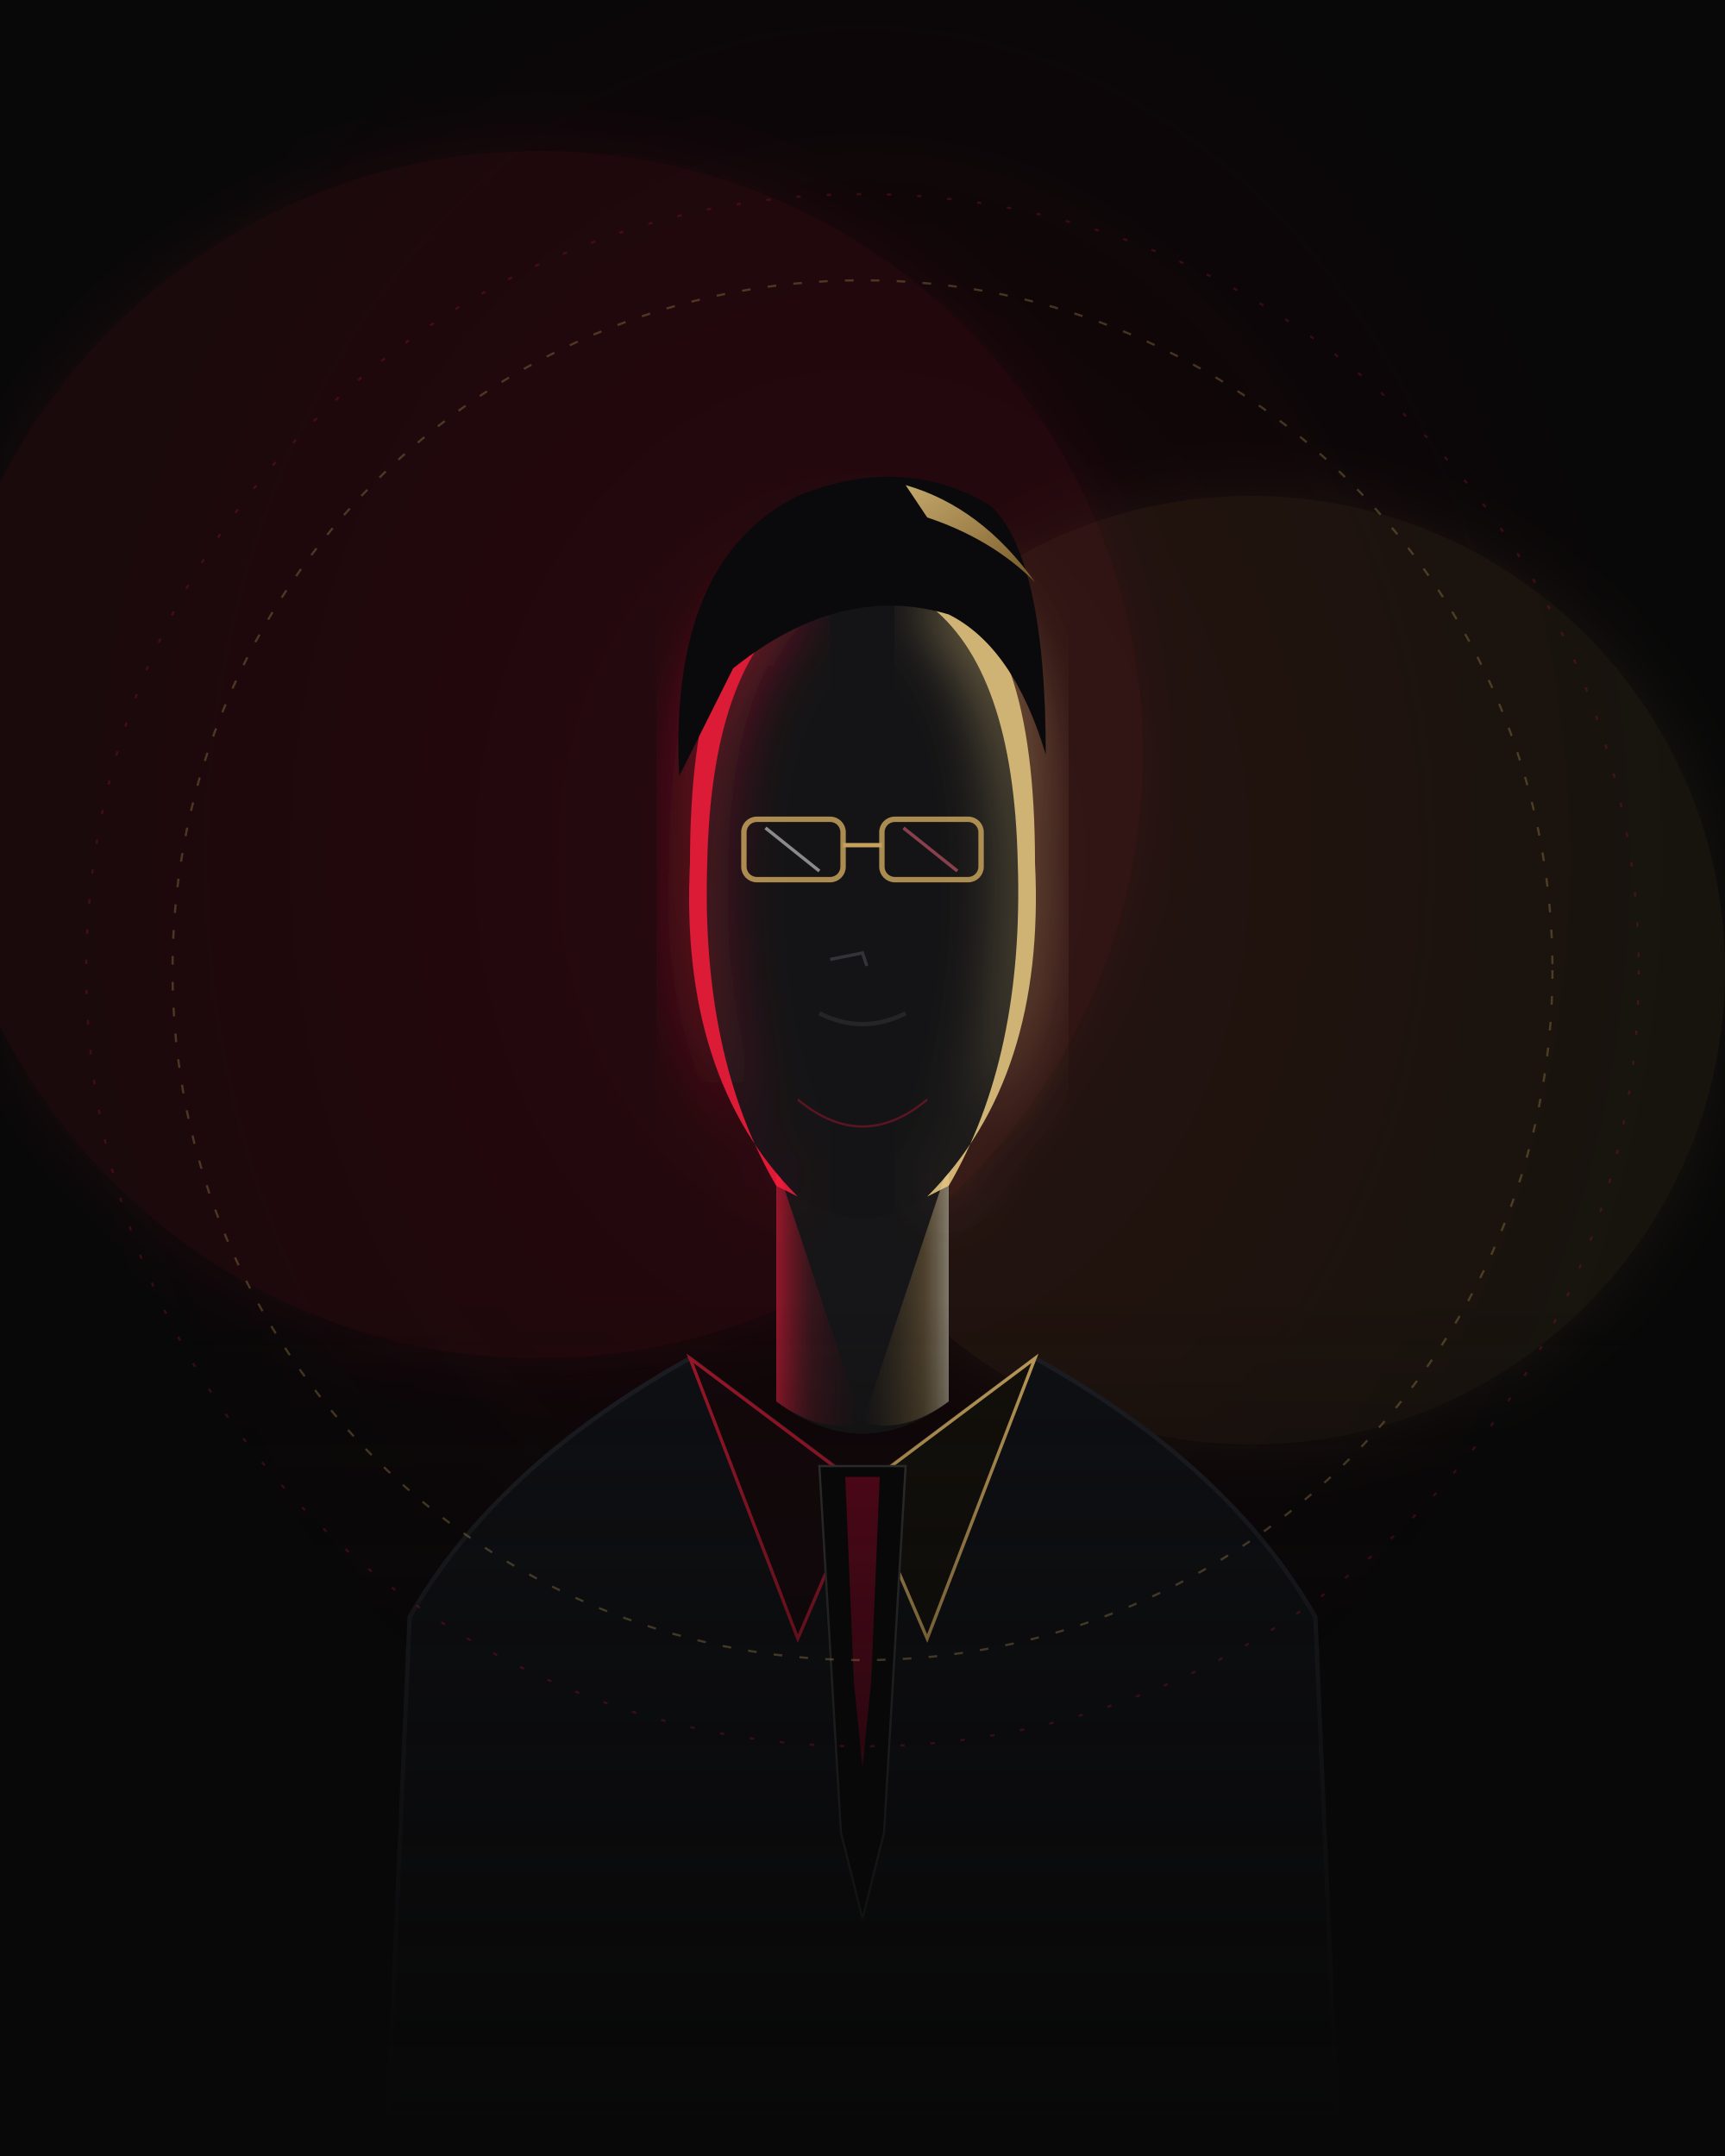
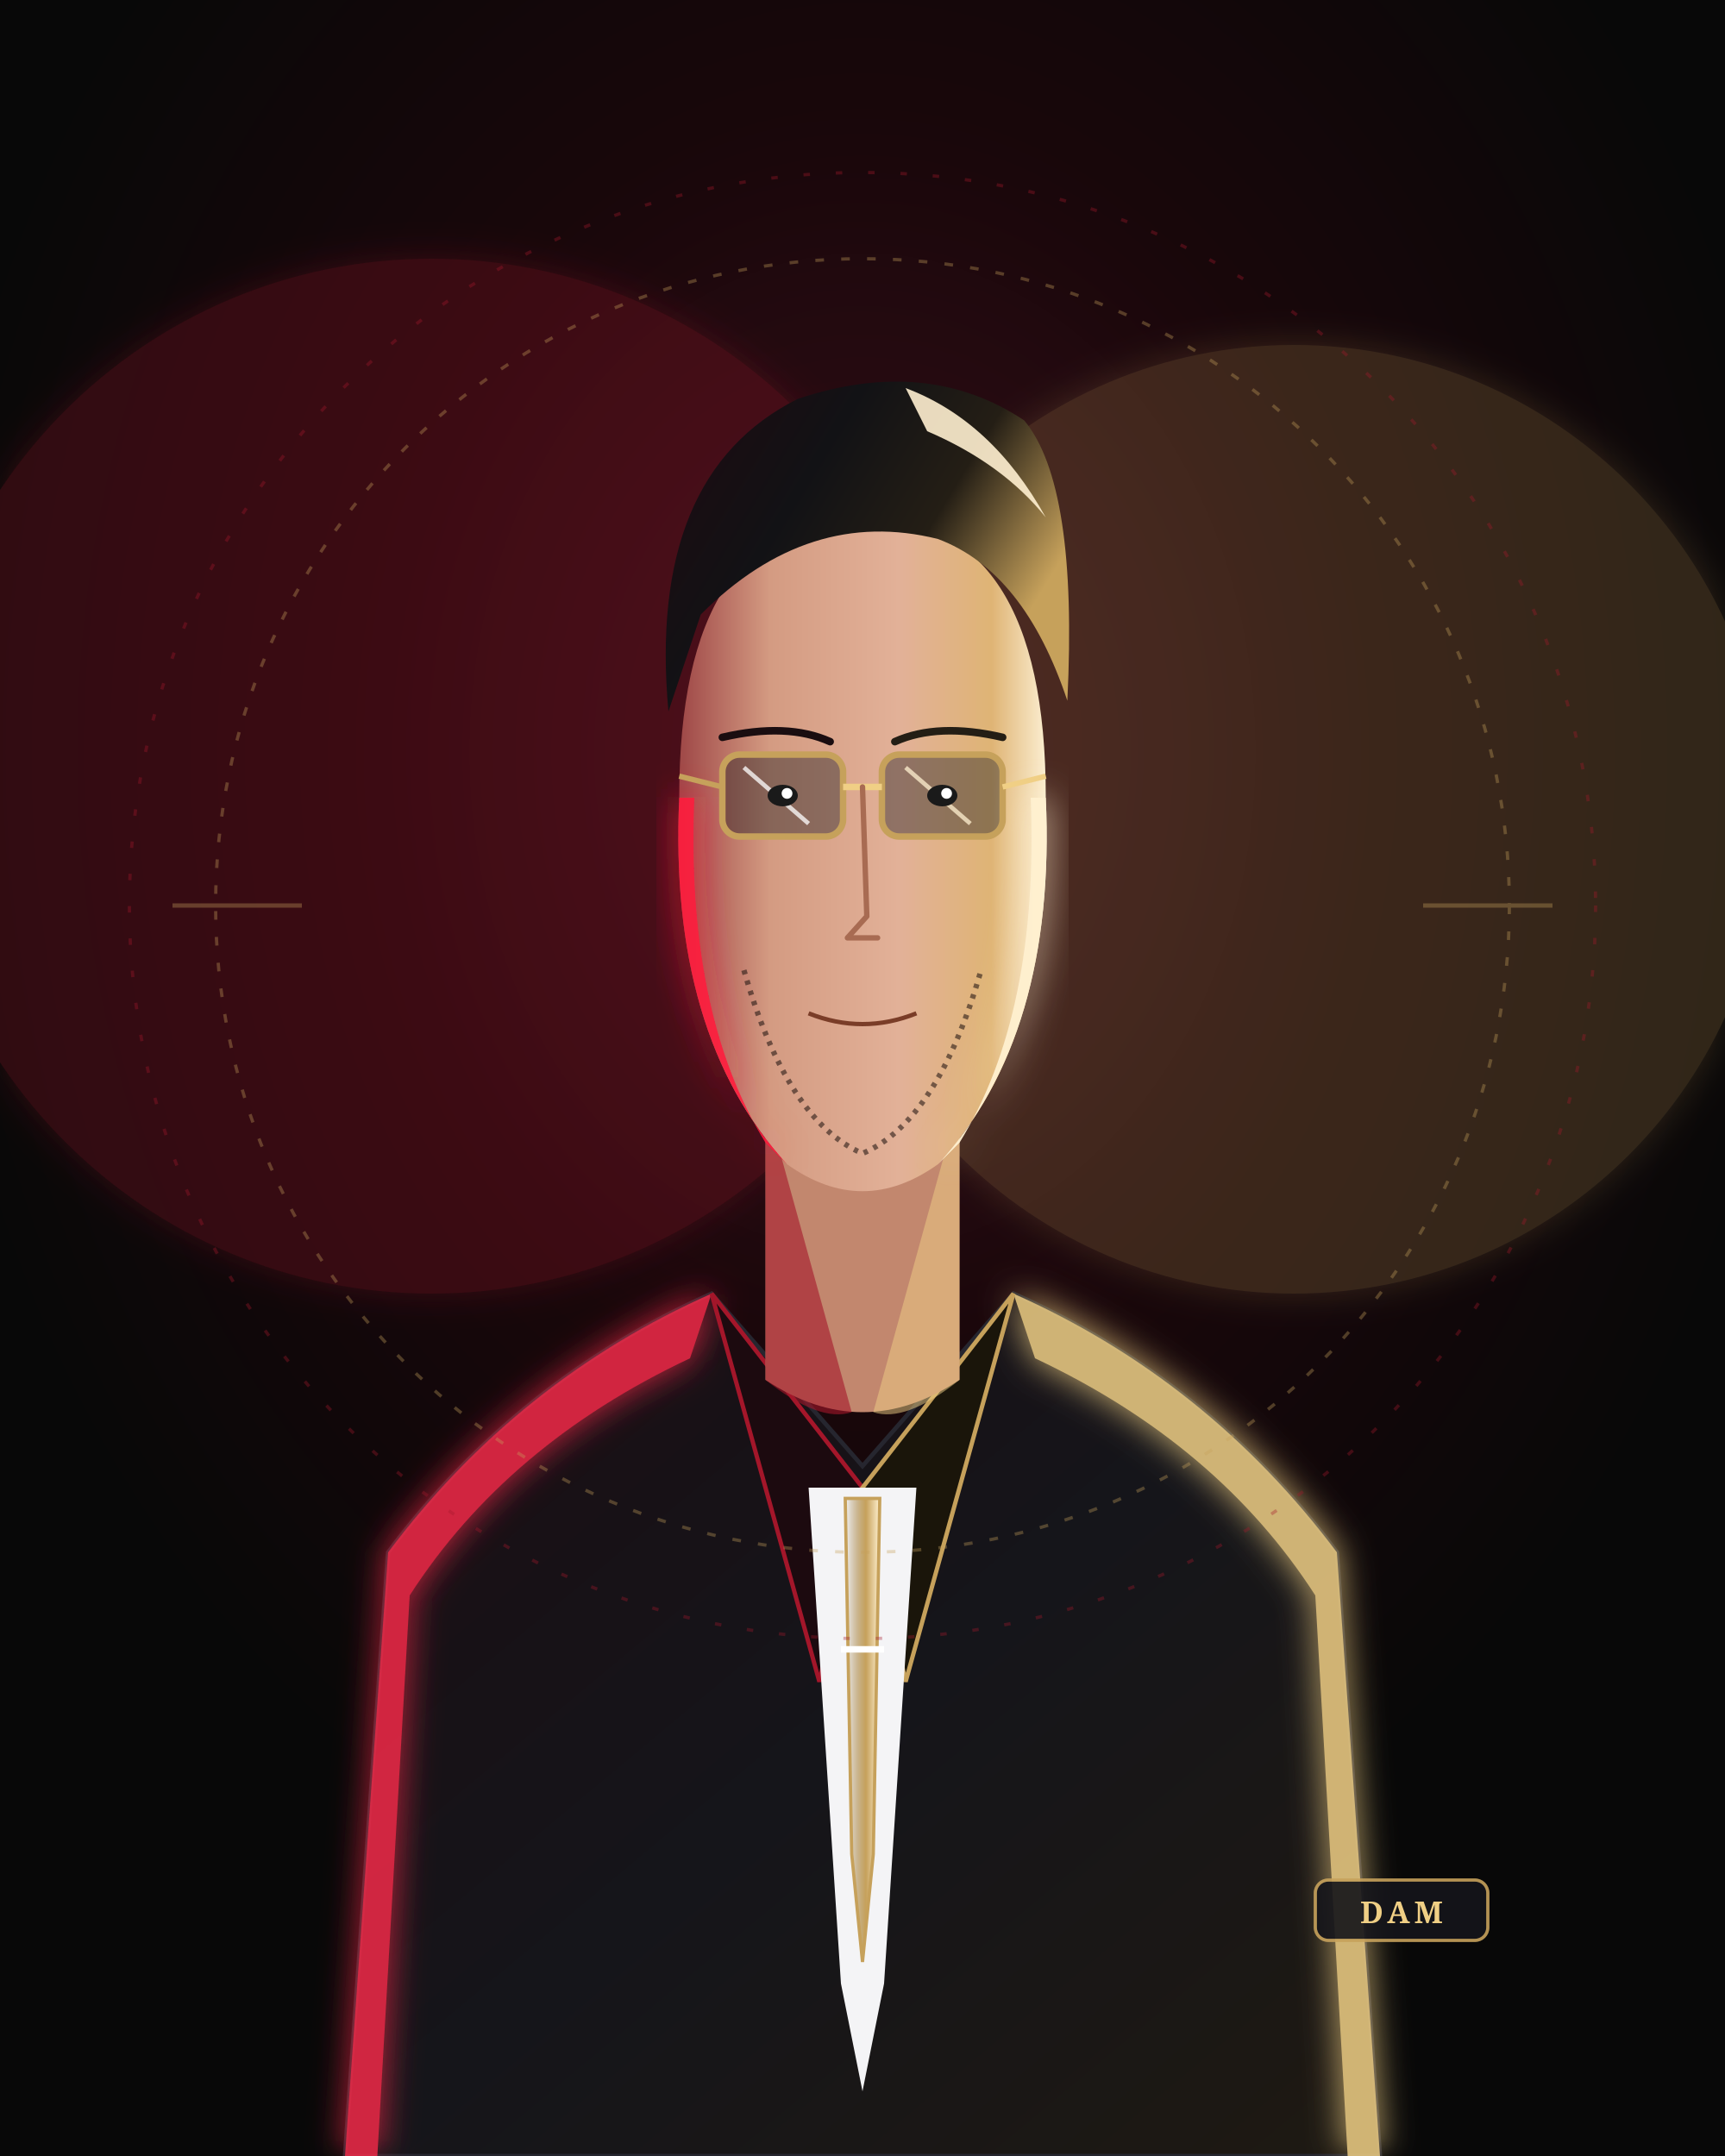
<svg xmlns="http://www.w3.org/2000/svg" viewBox="0 0 800 1000" width="800" height="1000">
  <defs>
-     <radialGradient id="smokeBg" cx="50%" cy="40%" r="60%">
-       <stop offset="0%" stop-color="#1A0A0F" stop-opacity="0.8" />
-       <stop offset="40%" stop-color="#120508" stop-opacity="0.9" />
-       <stop offset="80%" stop-color="#080808" stop-opacity="1" />
-       <stop offset="100%" stop-color="#080808" stop-opacity="1" />
+     <radialGradient id="bgGlow" cx="50%" cy="35%" r="65%">
+       <stop offset="0%" stop-color="#3A0E18" stop-opacity="0.9" />
+       <stop offset="45%" stop-color="#1A070B" stop-opacity="0.95" />
+       <stop offset="85%" stop-color="#080808" stop-opacity="1" />
    </radialGradient>
-     <linearGradient id="redRim" x1="0%" y1="0%" x2="100%" y2="0%">
-       <stop offset="0%" stop-color="#FF1A3C" stop-opacity="0.9" />
-       <stop offset="40%" stop-color="#A4162A" stop-opacity="0.4" />
+     <linearGradient id="crimsonGlow" x1="0%" y1="0%" x2="100%" y2="0%">
+       <stop offset="0%" stop-color="#FF2A4B" />
+       <stop offset="35%" stop-color="#A4162A" />
      <stop offset="100%" stop-color="#5C071B" stop-opacity="0" />
    </linearGradient>
-     <linearGradient id="goldRim" x1="100%" y1="0%" x2="0%" y2="0%">
-       <stop offset="0%" stop-color="#FFF0D0" stop-opacity="0.9" />
-       <stop offset="30%" stop-color="#C6A15B" stop-opacity="0.6" />
+     <linearGradient id="goldGlow" x1="100%" y1="0%" x2="0%" y2="0%">
+       <stop offset="0%" stop-color="#FFF0D0" />
+       <stop offset="40%" stop-color="#C6A15B" />
      <stop offset="100%" stop-color="#8D6B2C" stop-opacity="0" />
    </linearGradient>
-     <linearGradient id="goldLine" x1="0%" y1="0%" x2="100%" y2="100%">
-       <stop offset="0%" stop-color="#F0CF85" />
-       <stop offset="50%" stop-color="#C6A15B" />
-       <stop offset="100%" stop-color="#8D6B2C" />
+     <linearGradient id="faceGrad" x1="0%" y1="0%" x2="100%" y2="0%">
+       <stop offset="0%" stop-color="#9E4646" />
+       <stop offset="25%" stop-color="#D49B82" />
+       <stop offset="60%" stop-color="#E2B198" />
+       <stop offset="85%" stop-color="#DFB475" />
+       <stop offset="100%" stop-color="#FCEFD2" />
    </linearGradient>
-     <filter id="cinematicGlow" x="-30%" y="-30%" width="160%" height="160%">
-       <feGaussianBlur stdDeviation="15" result="blur" />
+     <linearGradient id="hairGrad" x1="0%" y1="0%" x2="100%" y2="50%">
+       <stop offset="0%" stop-color="#1E0A10" />
+       <stop offset="40%" stop-color="#121215" />
+       <stop offset="70%" stop-color="#241E15" />
+       <stop offset="100%" stop-color="#C6A15B" />
+     </linearGradient>
+     <linearGradient id="suitGrad" x1="0%" y1="0%" x2="100%" y2="100%">
+       <stop offset="0%" stop-color="#1A0D12" />
+       <stop offset="50%" stop-color="#15151A" />
+       <stop offset="100%" stop-color="#1E1912" />
+     </linearGradient>
+     <filter id="softGlow" x="-20%" y="-20%" width="140%" height="140%">
+       <feGaussianBlur stdDeviation="8" result="blur" />
      <feMerge>
        <feMergeNode in="blur" />
        <feMergeNode in="SourceGraphic" />
      </feMerge>
    </filter>
  </defs>
  <rect width="800" height="1000" fill="#080808" />
-   <rect width="800" height="1000" fill="url(#smokeBg)" />
-   <circle cx="250" cy="350" r="280" fill="#A4162A" opacity="0.12" filter="url(#cinematicGlow)" />
-   <circle cx="580" cy="450" r="220" fill="#C6A15B" opacity="0.08" filter="url(#cinematicGlow)" />
-   <g id="portrait-silhouette">
-     <path d="M 180,980 L 190,750 Q 230,680 320,630 L 400,690 L 480,630 Q 570,680 610,750 L 620,980 Z" fill="#0F1014" stroke="#1D1E24" stroke-width="2" />
-     <path d="M 320,630 L 370,760 L 400,690 Z" fill="#14080B" stroke="#A4162A" stroke-width="1.5" />
-     <path d="M 480,630 L 430,760 L 400,690 Z" fill="#13100B" stroke="#C6A15B" stroke-width="1.5" />
-     <polygon points="380,680 420,680 410,850 400,890 390,850" fill="#080808" stroke="#333" stroke-width="1" />
-     <polygon points="392,685 408,685 404,780 400,820 396,780" fill="#5C071B" />
-     <path d="M 360,540 L 360,650 Q 400,680 440,650 L 440,540 Z" fill="#161517" />
-     <path d="M 360,540 L 360,650 Q 380,665 400,660 Z" fill="url(#redRim)" opacity="0.6" />
-     <path d="M 440,540 L 440,650 Q 420,665 400,660 Z" fill="url(#goldRim)" opacity="0.5" />
-     <path d="M 320,400 Q 315,500 370,555 Q 400,575 430,555 Q 485,500 480,400 Q 480,260 400,260 Q 320,260 320,400 Z" fill="#141416" />
-     <path d="M 320,400 Q 315,500 370,555 L 360,550 Q 325,490 328,400 Q 330,310 370,280 L 365,270 Q 320,290 320,400 Z" fill="#FF1A3C" opacity="0.85" filter="url(#cinematicGlow)" />
-     <path d="M 480,400 Q 485,500 430,555 L 440,550 Q 475,490 472,400 Q 470,310 430,280 L 435,270 Q 480,290 480,400 Z" fill="#F0CF85" opacity="0.85" filter="url(#cinematicGlow)" />
-     <path d="M 315,360 Q 310,260 370,230 Q 420,210 460,235 Q 485,260 485,350 Q 470,300 440,285 Q 390,270 340,310 Z" fill="#0A0A0C" />
-     <path d="M 420,225 Q 455,235 480,270 Q 460,250 430,240 Z" fill="url(#goldLine)" opacity="0.8" />
-     <rect x="345" y="380" width="46" height="28" rx="6" fill="none" stroke="#C6A15B" stroke-width="2.5" opacity="0.85" />
-     <rect x="409" y="380" width="46" height="28" rx="6" fill="none" stroke="#C6A15B" stroke-width="2.5" opacity="0.85" />
-     <line x1="391" y1="392" x2="409" y2="392" stroke="#C6A15B" stroke-width="2" />
-     <line x1="355" y1="384" x2="380" y2="404" stroke="#FFF" stroke-width="1.5" opacity="0.5" />
-     <line x1="419" y1="384" x2="444" y2="404" stroke="#FF6B81" stroke-width="1.5" opacity="0.5" />
-     <path d="M 380,470 Q 400,480 420,470" stroke="#252528" stroke-width="2" fill="none" />
-     <path d="M 370,510 Q 400,535 430,510" stroke="#A4162A" stroke-width="1" fill="none" opacity="0.5" />
-     <path d="M 385,445 L 400,442 L 402,448" stroke="#333338" stroke-width="1.5" fill="none" />
+   <rect width="800" height="1000" fill="url(#bgGlow)" />
+   <circle cx="200" cy="360" r="240" fill="#A4162A" opacity="0.25" filter="url(#softGlow)" />
+   <circle cx="600" cy="380" r="220" fill="#C6A15B" opacity="0.2" filter="url(#softGlow)" />
+   <g id="suit-body">
+     <path d="M 160,1000 L 180,720 Q 240,640 330,600 L 400,680 L 470,600 Q 560,640 620,720 L 640,1000 Z" fill="url(#suitGrad)" stroke="#26262F" stroke-width="2" />
+     <path d="M 160,1000 L 180,720 Q 240,640 330,600 L 320,630 Q 235,670 190,740 L 175,1000 Z" fill="#FF2A4B" opacity="0.8" filter="url(#softGlow)" />
+     <path d="M 640,1000 L 620,720 Q 560,640 470,600 L 480,630 Q 565,670 610,740 L 625,1000 Z" fill="#F0CF85" opacity="0.85" filter="url(#softGlow)" />
+     <polygon points="330,600 380,780 400,690" fill="#1C0A0F" stroke="#A4162A" stroke-width="2" />
+     <polygon points="470,600 420,780 400,690" fill="#1A150A" stroke="#C6A15B" stroke-width="2" />
+     <polygon points="375,690 425,690 410,920 400,970 390,920" fill="#F4F4F6" />
+     <polygon points="392,695 408,695 405,860 400,910 395,860" fill="url(#goldGlow)" stroke="#C6A15B" stroke-width="1.5" />
+     <line x1="390" y1="765" x2="410" y2="765" stroke="#FFFFFF" stroke-width="3" />
  </g>
-   <linearGradient id="bottomFade" x1="0%" y1="0%" x2="0%" y2="100%">
-     <stop offset="60%" stop-color="#080808" stop-opacity="0" />
-     <stop offset="95%" stop-color="#080808" stop-opacity="0.95" />
-     <stop offset="100%" stop-color="#080808" stop-opacity="1" />
-   </linearGradient>
-   <rect width="800" height="1000" fill="url(#bottomFade)" />
-   <g opacity="0.3">
-     <circle cx="400" cy="450" r="320" fill="none" stroke="#C6A15B" stroke-dasharray="4,8" stroke-width="1" />
-     <circle cx="400" cy="450" r="360" fill="none" stroke="#A4162A" stroke-dasharray="2,12" stroke-width="1" />
+   <path d="M 355,510 L 355,640 Q 400,670 445,640 L 445,510 Z" fill="#C2876E" />
+   <path d="M 355,510 L 355,640 Q 380,660 395,655 Z" fill="#A4162A" opacity="0.6" />
+   <path d="M 445,510 L 445,640 Q 420,660 405,655 Z" fill="#F0CF85" opacity="0.5" />
+   <g id="head">
+     <path d="M 315,370 Q 310,480 365,540 Q 400,565 435,540 Q 490,480 485,370 Q 485,240 400,240 Q 315,240 315,370 Z" fill="url(#faceGrad)" />
+     <path d="M 315,370 Q 310,480 365,540 L 355,530 Q 318,470 322,370 Z" fill="#FF1A3C" opacity="0.9" filter="url(#softGlow)" />
+     <path d="M 485,370 Q 490,480 435,540 L 445,530 Q 482,470 478,370 Z" fill="#FFF0D0" opacity="0.95" filter="url(#softGlow)" />
+     <path d="M 310,330 Q 300,220 370,185 Q 430,165 475,195 Q 500,225 495,325 Q 475,265 435,250 Q 375,235 325,285 Z" fill="url(#hairGrad)" />
+     <path d="M 420,180 Q 460,195 485,240 Q 465,215 430,200 Z" fill="#FFF0D0" opacity="0.9" />
+     <g id="glasses">
+       <rect x="335" y="350" width="56" height="38" rx="8" fill="rgba(20,20,25,0.4)" stroke="#C6A15B" stroke-width="3" />
+       <rect x="409" y="350" width="56" height="38" rx="8" fill="rgba(20,20,25,0.4)" stroke="#C6A15B" stroke-width="3" />
+       <line x1="391" y1="365" x2="409" y2="365" stroke="#F0CF85" stroke-width="3" />
+       <line x1="335" y1="365" x2="315" y2="360" stroke="#C6A15B" stroke-width="2.5" />
+       <line x1="465" y1="365" x2="485" y2="360" stroke="#F0CF85" stroke-width="2.5" />
+       <line x1="345" y1="356" x2="375" y2="382" stroke="#FFFFFF" stroke-width="2" opacity="0.75" />
+       <line x1="420" y1="356" x2="450" y2="382" stroke="#FFF0D0" stroke-width="2" opacity="0.75" />
+     </g>
+     <ellipse cx="363" cy="369" rx="7" ry="5" fill="#1A1A1A" />
+     <circle cx="365" cy="368" r="2.5" fill="#FFF" />
+     <ellipse cx="437" cy="369" rx="7" ry="5" fill="#1A1A1A" />
+     <circle cx="439" cy="368" r="2.5" fill="#FFF" />
+     <path d="M 335,342 Q 365,335 385,344" stroke="#1A0D10" stroke-width="3.5" stroke-linecap="round" fill="none" />
+     <path d="M 415,344 Q 435,335 465,342" stroke="#241E15" stroke-width="3.5" stroke-linecap="round" fill="none" />
+     <path d="M 400,365 L 402,425 L 393,435 L 407,435" stroke="#A86B52" stroke-width="2.5" stroke-linecap="round" stroke-linejoin="round" fill="none" />
+     <path d="M 375,470 Q 400,480 425,470" stroke="#7A3D28" stroke-width="2" fill="none" />
+     <path d="M 345,450 Q 365,520 400,535 Q 435,520 455,450" stroke="#2A1B16" stroke-width="2.5" stroke-dasharray="2,3" fill="none" opacity="0.6" />
+   </g>
+   <g opacity="0.35">
+     <circle cx="400" cy="420" r="300" fill="none" stroke="#C6A15B" stroke-dasharray="4,8" stroke-width="1.5" />
+     <circle cx="400" cy="420" r="340" fill="none" stroke="#A4162A" stroke-dasharray="3,12" stroke-width="1.5" />
+     <line x1="80" y1="420" x2="140" y2="420" stroke="#C6A15B" stroke-width="2" />
+     <line x1="660" y1="420" x2="720" y2="420" stroke="#C6A15B" stroke-width="2" />
+   </g>
+   <g transform="translate(620, 890)">
+     <rect x="-10" y="-18" width="80" height="28" rx="6" fill="#14141A" stroke="#C6A15B" stroke-width="1.5" opacity="0.9" />
+     <text x="30" y="2" font-family="'Cinzel', serif" font-size="14" font-weight="bold" fill="#F0CF85" text-anchor="middle" letter-spacing="2">DAM</text>
  </g>
</svg>
